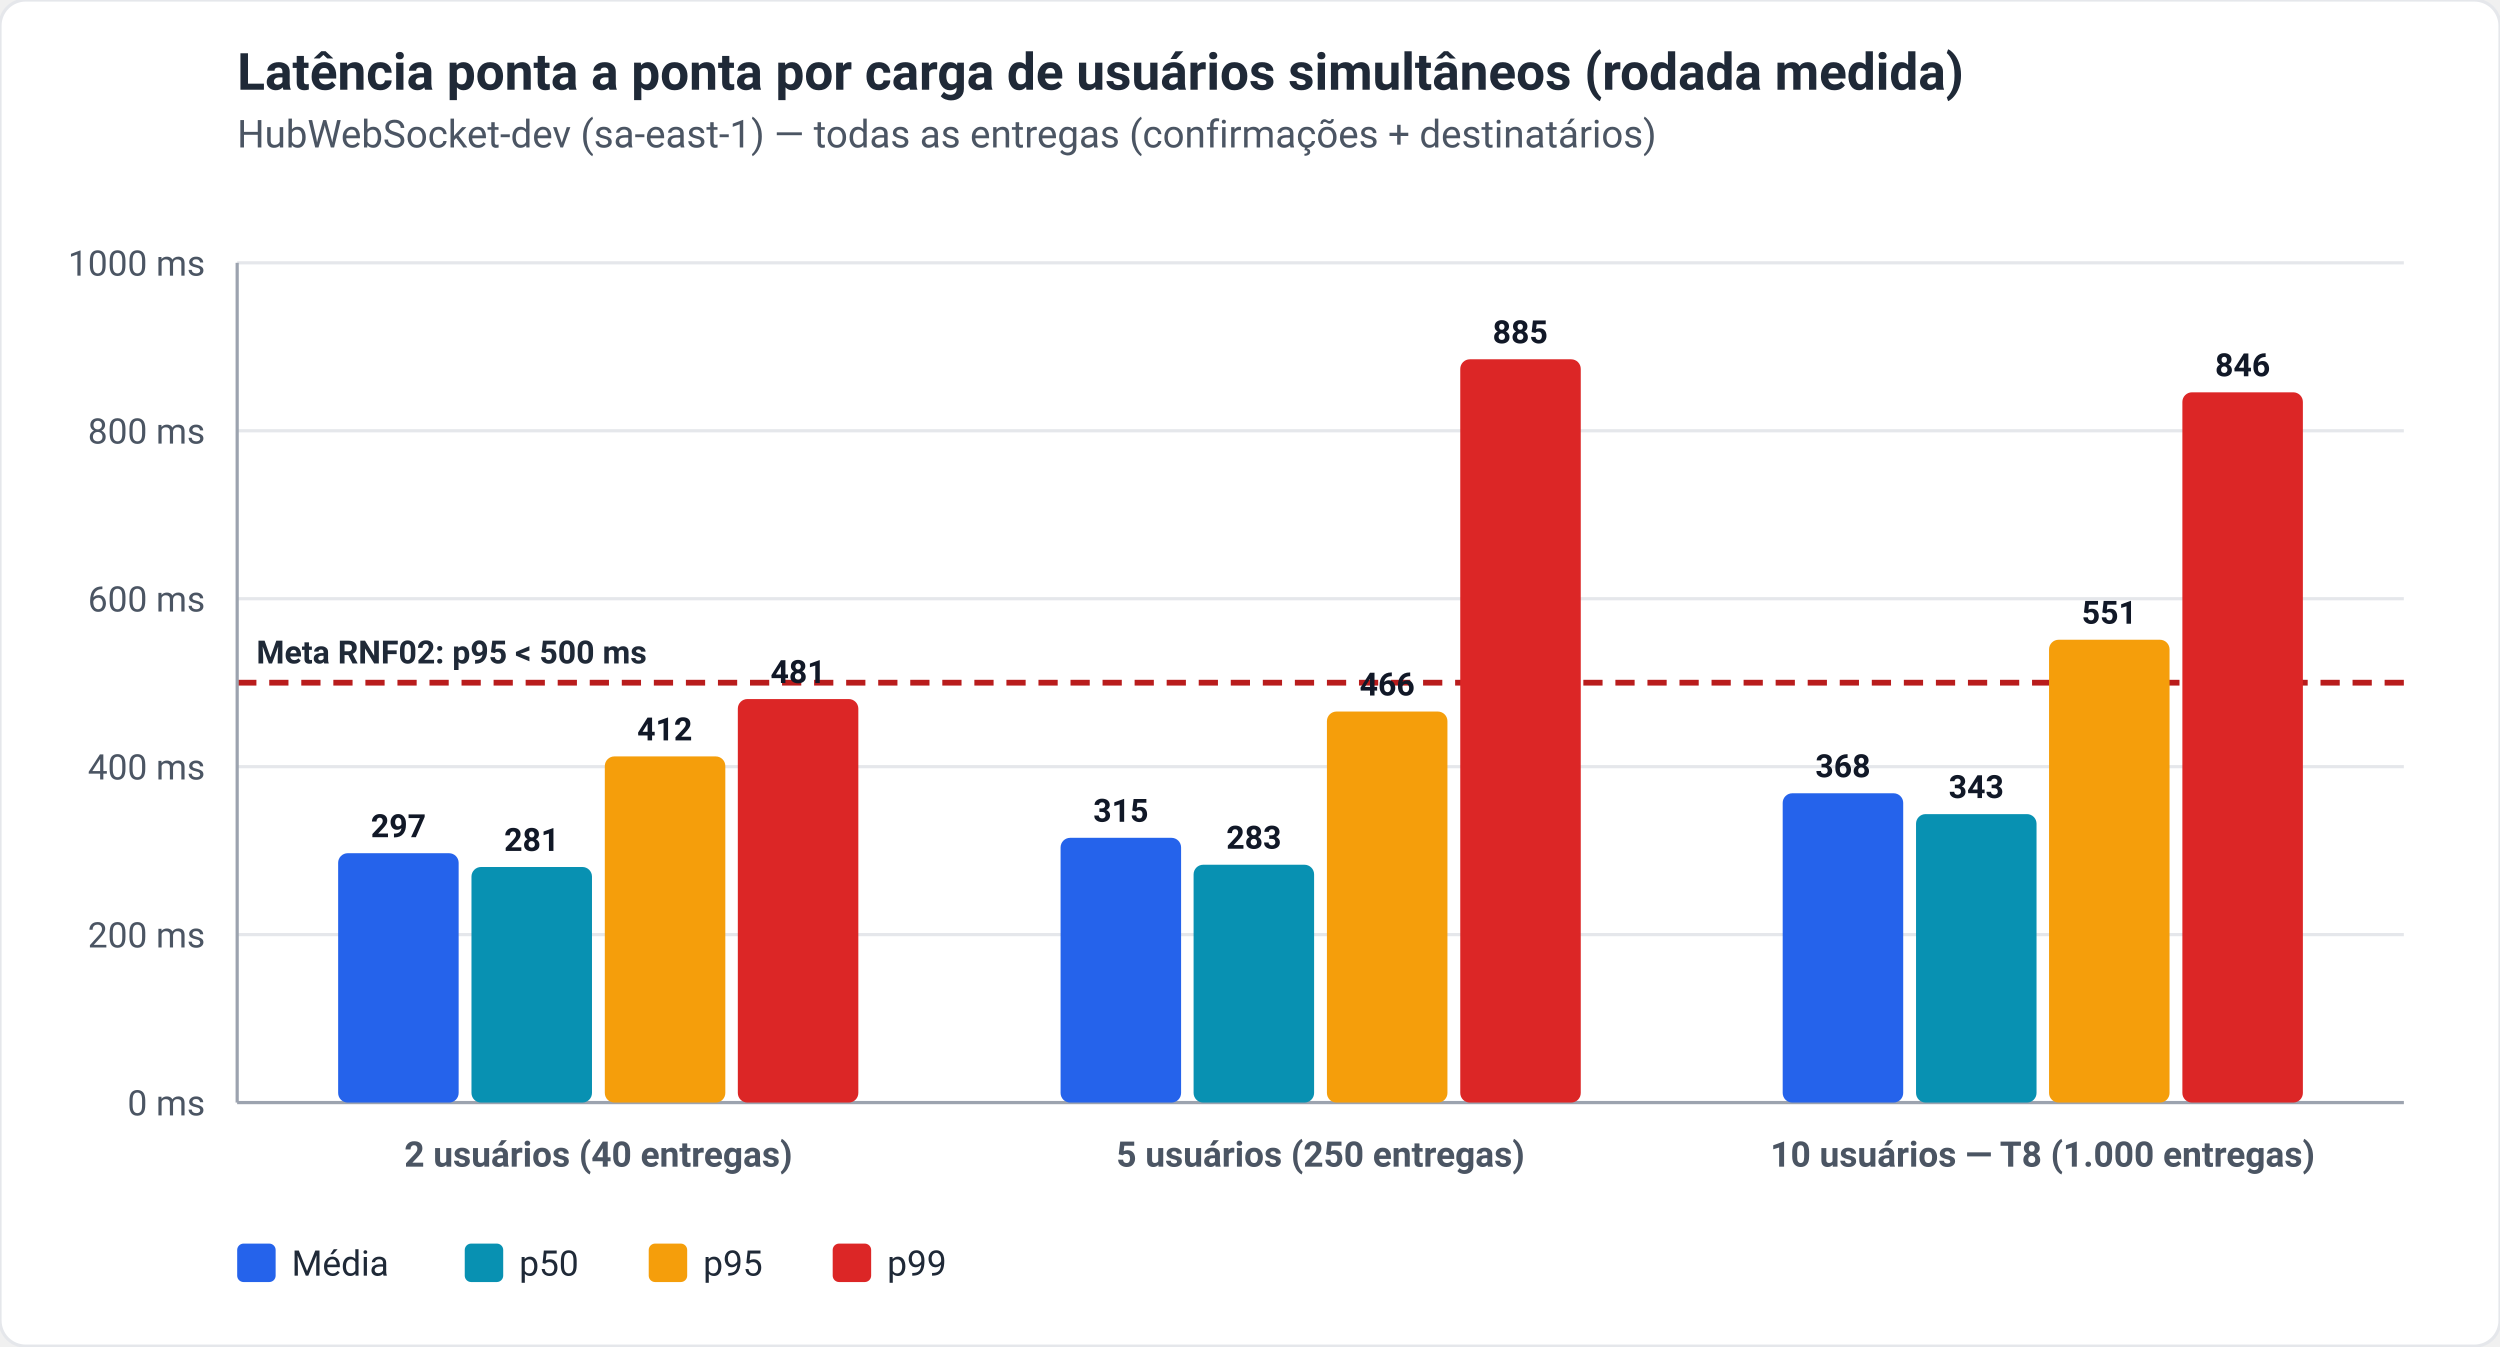
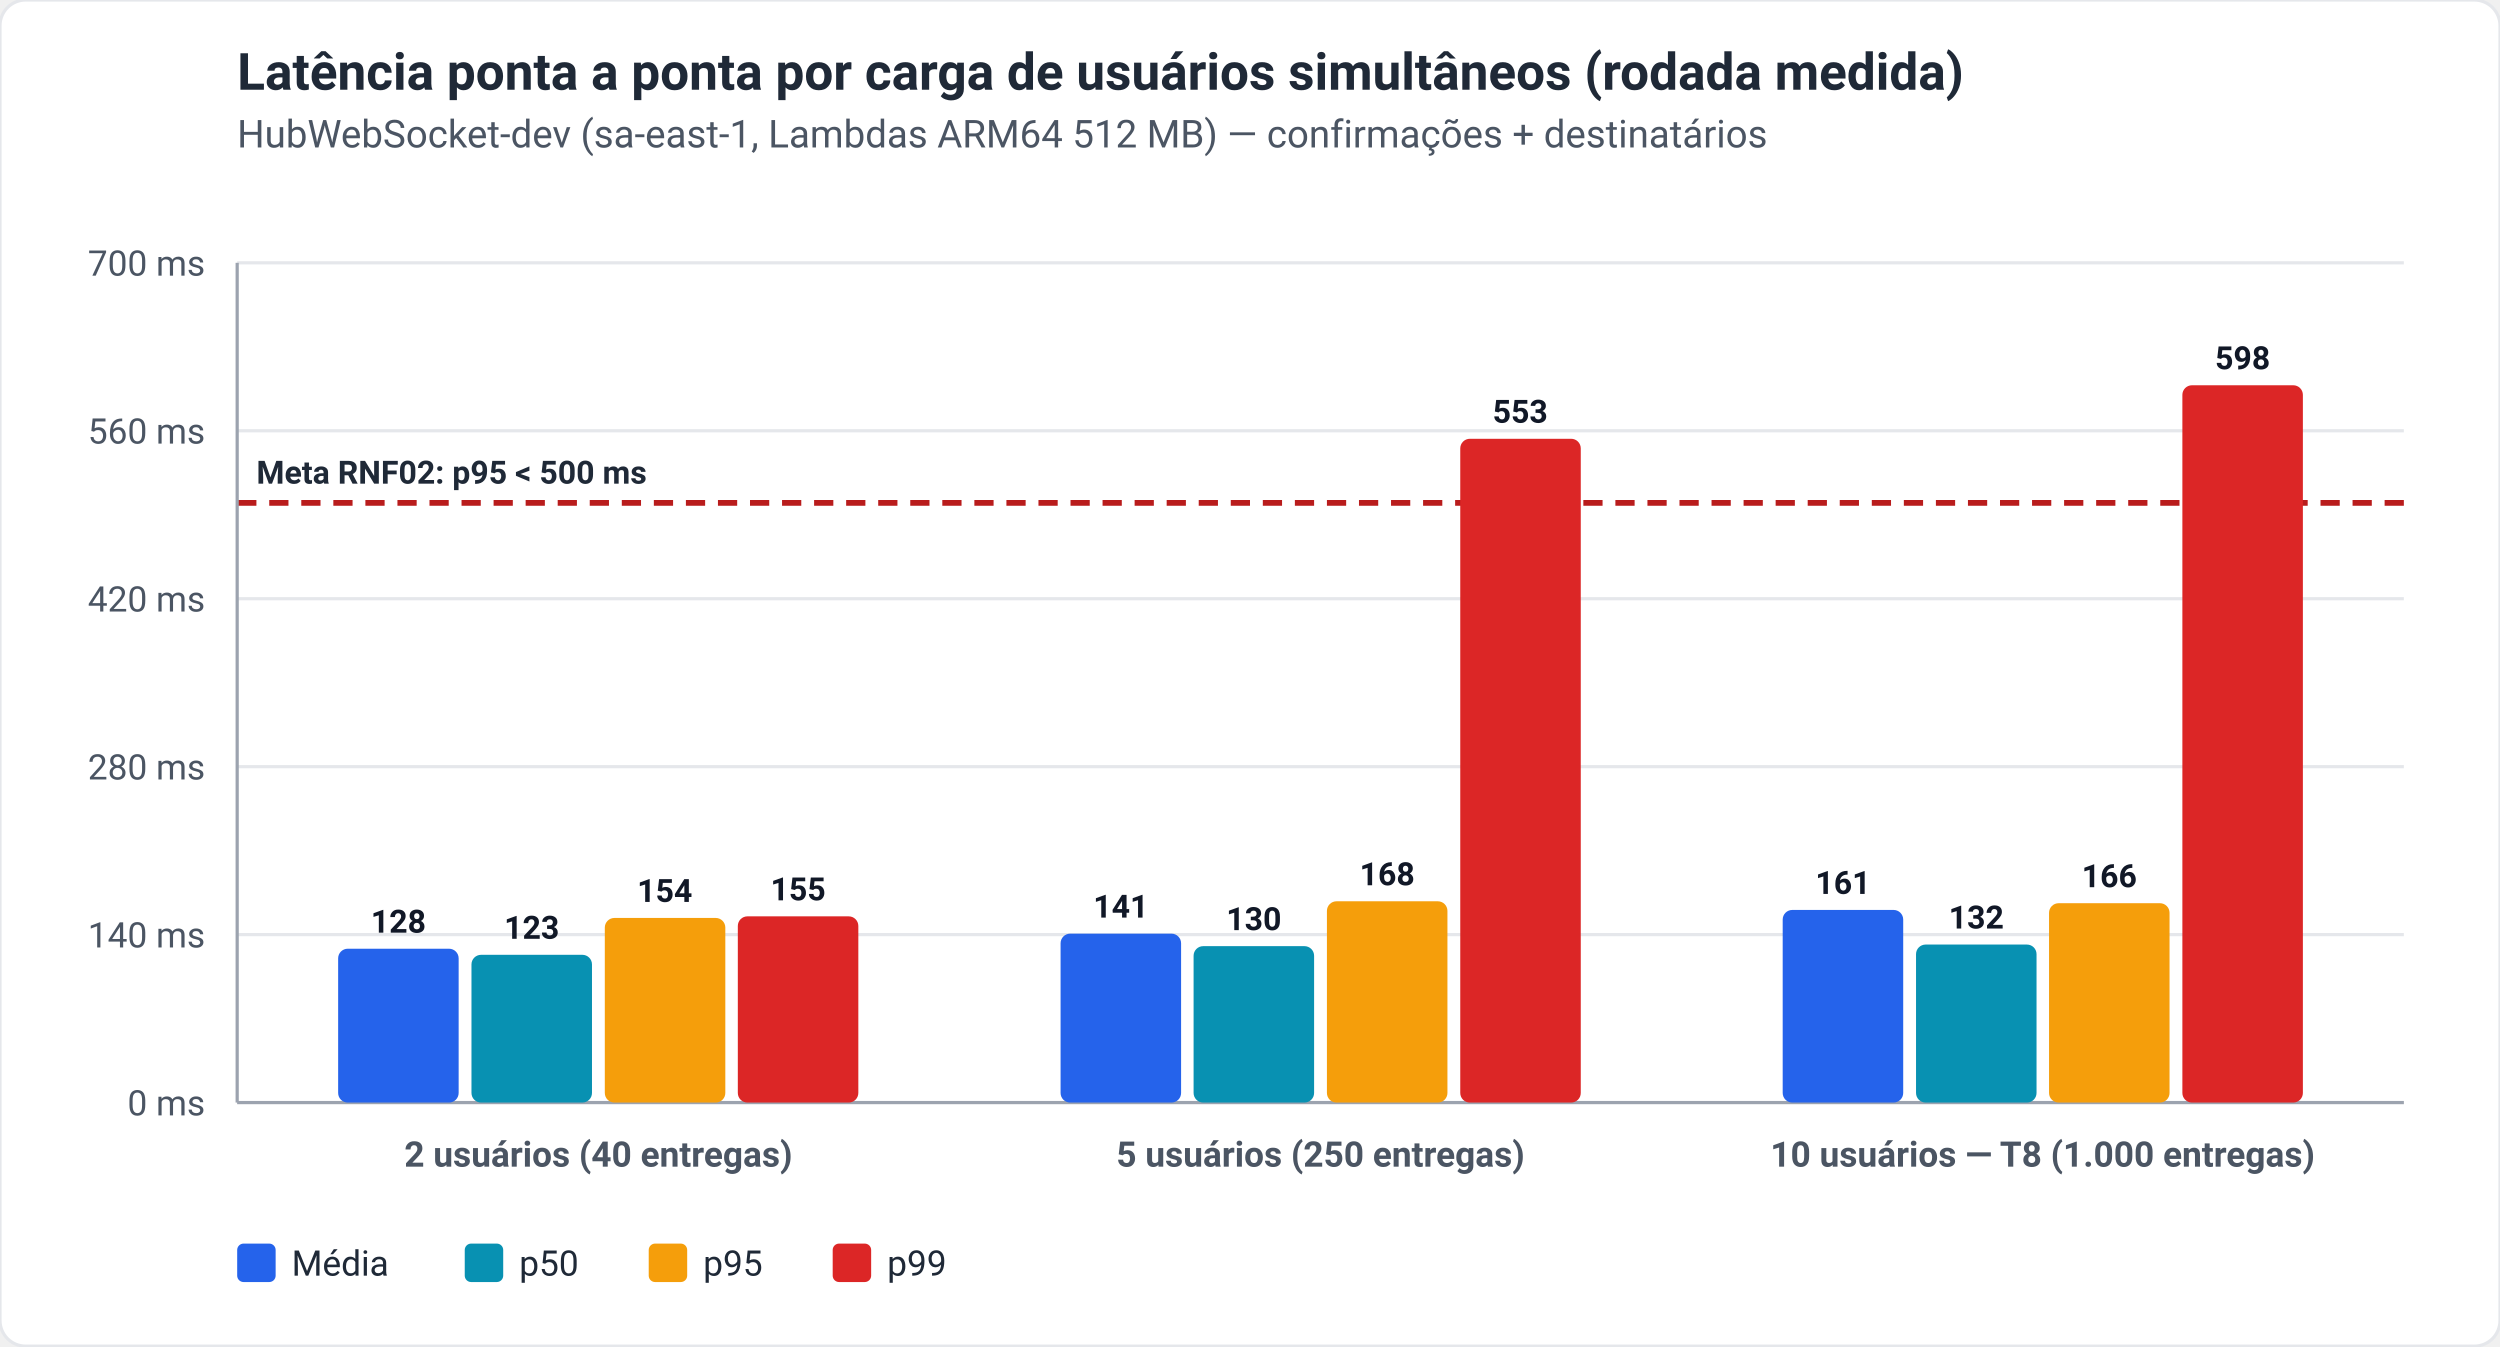
<svg xmlns="http://www.w3.org/2000/svg" viewBox="0 0 780 420" width="780" height="420" role="img" aria-label="Latência ponta a ponta por carga de usuários simultâneos (rodada medida)">
  <style>
text { font-family: -apple-system, BlinkMacSystemFont, 'Segoe UI', Roboto, sans-serif; fill: #1f2937; }
.title { font-size: 16px; font-weight: 700; }
.sub { font-size: 12px; fill: #4b5563; }
.axis { font-size: 11px; fill: #4b5563; }
.val { font-size: 10px; font-weight: 600; fill: #111827; }
.ref { font-size: 10px; font-weight: 600; }
.legend { font-size: 11px; }
</style>
  <rect width="780" height="420" rx="8" fill="#ffffff" stroke="#e5e7eb" />
  <text x="74" y="28" class="title">Latência ponta a ponta por carga de usuários simultâneos (rodada medida)</text>
-   <text x="74" y="46" class="sub">HubWebSocket-dev (sa-east-1) — todas as entregas (confirmações + destinatários)</text>
+   <text x="74" y="46" class="sub">HubWebSocket-dev (sa-east-1, Lambdas ARM64 512 MB) — confirmações + destinatários</text>
  <line x1="74" y1="344.0" x2="750" y2="344.0" stroke="#e5e7eb" />
  <text x="64" y="348.0" text-anchor="end" class="axis">0 ms</text>
  <line x1="74" y1="291.6" x2="750" y2="291.6" stroke="#e5e7eb" />
-   <text x="64" y="295.6" text-anchor="end" class="axis">200 ms</text>
+   <text x="64" y="295.6" text-anchor="end" class="axis">140 ms</text>
  <line x1="74" y1="239.2" x2="750" y2="239.2" stroke="#e5e7eb" />
-   <text x="64" y="243.2" text-anchor="end" class="axis">400 ms</text>
+   <text x="64" y="243.2" text-anchor="end" class="axis">280 ms</text>
  <line x1="74" y1="186.8" x2="750" y2="186.8" stroke="#e5e7eb" />
-   <text x="64" y="190.8" text-anchor="end" class="axis">600 ms</text>
+   <text x="64" y="190.8" text-anchor="end" class="axis">420 ms</text>
  <line x1="74" y1="134.4" x2="750" y2="134.4" stroke="#e5e7eb" />
-   <text x="64" y="138.4" text-anchor="end" class="axis">800 ms</text>
+   <text x="64" y="138.4" text-anchor="end" class="axis">560 ms</text>
  <line x1="74" y1="82.0" x2="750" y2="82.0" stroke="#e5e7eb" />
-   <text x="64" y="86.0" text-anchor="end" class="axis">1000 ms</text>
-   <line x1="74" y1="213.0" x2="750" y2="213.0" stroke="#b91c1c" stroke-width="1.8" stroke-dasharray="6,4" />
-   <text x="80" y="207.0" text-anchor="start" class="ref" fill="#b91c1c">Meta RNF02: p95 &lt; 500 ms</text>
+   <text x="64" y="86.0" text-anchor="end" class="axis">700 ms</text>
+   <line x1="74" y1="156.9" x2="750" y2="156.9" stroke="#b91c1c" stroke-width="1.8" stroke-dasharray="6,4" />
+   <text x="80" y="150.9" text-anchor="start" class="ref" fill="#b91c1c">Meta RNF02: p95 &lt; 500 ms</text>
  <line x1="74" y1="82" x2="74" y2="344" stroke="#9ca3af" />
  <line x1="74" y1="344" x2="750" y2="344" stroke="#9ca3af" />
-   <rect x="105.5" y="266.2" width="37.6" height="77.8" rx="3" fill="#2563eb" />
-   <text x="124.3" y="261.2" text-anchor="middle" class="val">297</text>
-   <rect x="147.1" y="270.5" width="37.6" height="73.5" rx="3" fill="#0891b2" />
-   <text x="165.9" y="265.5" text-anchor="middle" class="val">281</text>
-   <rect x="188.7" y="236.0" width="37.6" height="108.0" rx="3" fill="#f59e0b" />
-   <text x="207.4" y="231.0" text-anchor="middle" class="val">412</text>
-   <rect x="230.2" y="218.1" width="37.6" height="125.9" rx="3" fill="#dc2626" />
-   <text x="249.0" y="213.1" text-anchor="middle" class="val">481</text>
+   <rect x="105.5" y="296.0" width="37.6" height="48.0" rx="3" fill="#2563eb" />
+   <text x="124.3" y="291.0" text-anchor="middle" class="val">128</text>
+   <rect x="147.1" y="297.9" width="37.6" height="46.1" rx="3" fill="#0891b2" />
+   <text x="165.9" y="292.9" text-anchor="middle" class="val">123</text>
+   <rect x="188.7" y="286.4" width="37.6" height="57.6" rx="3" fill="#f59e0b" />
+   <text x="207.4" y="281.4" text-anchor="middle" class="val">154</text>
+   <rect x="230.2" y="285.9" width="37.6" height="58.1" rx="3" fill="#dc2626" />
+   <text x="249.0" y="280.9" text-anchor="middle" class="val">155</text>
  <text x="186.7" y="364" text-anchor="middle" class="axis" font-weight="600">2 usuários (40 entregas)</text>
-   <rect x="330.9" y="261.4" width="37.6" height="82.6" rx="3" fill="#2563eb" />
-   <text x="349.7" y="256.4" text-anchor="middle" class="val">315</text>
-   <rect x="372.4" y="269.8" width="37.6" height="74.2" rx="3" fill="#0891b2" />
-   <text x="391.2" y="264.8" text-anchor="middle" class="val">283</text>
-   <rect x="414.0" y="222.0" width="37.6" height="122.0" rx="3" fill="#f59e0b" />
-   <text x="432.8" y="217.0" text-anchor="middle" class="val">466</text>
-   <rect x="455.6" y="112.1" width="37.6" height="231.9" rx="3" fill="#dc2626" />
-   <text x="474.3" y="107.1" text-anchor="middle" class="val">885</text>
+   <rect x="330.9" y="291.3" width="37.6" height="52.7" rx="3" fill="#2563eb" />
+   <text x="349.7" y="286.3" text-anchor="middle" class="val">141</text>
+   <rect x="372.4" y="295.2" width="37.6" height="48.8" rx="3" fill="#0891b2" />
+   <text x="391.2" y="290.2" text-anchor="middle" class="val">130</text>
+   <rect x="414.0" y="281.2" width="37.6" height="62.8" rx="3" fill="#f59e0b" />
+   <text x="432.8" y="276.2" text-anchor="middle" class="val">168</text>
+   <rect x="455.6" y="136.9" width="37.6" height="207.1" rx="3" fill="#dc2626" />
+   <text x="474.3" y="131.9" text-anchor="middle" class="val">553</text>
  <text x="412.0" y="364" text-anchor="middle" class="axis" font-weight="600">5 usuários (250 entregas)</text>
-   <rect x="556.2" y="247.5" width="37.6" height="96.5" rx="3" fill="#2563eb" />
-   <text x="575.0" y="242.5" text-anchor="middle" class="val">368</text>
-   <rect x="597.8" y="254.0" width="37.6" height="90.0" rx="3" fill="#0891b2" />
-   <text x="616.6" y="249.0" text-anchor="middle" class="val">343</text>
-   <rect x="639.3" y="199.6" width="37.6" height="144.4" rx="3" fill="#f59e0b" />
-   <text x="658.1" y="194.6" text-anchor="middle" class="val">551</text>
-   <rect x="680.9" y="122.4" width="37.6" height="221.6" rx="3" fill="#dc2626" />
-   <text x="699.7" y="117.4" text-anchor="middle" class="val">846</text>
+   <rect x="556.2" y="283.9" width="37.6" height="60.1" rx="3" fill="#2563eb" />
+   <text x="575.0" y="278.9" text-anchor="middle" class="val">161</text>
+   <rect x="597.8" y="294.7" width="37.6" height="49.3" rx="3" fill="#0891b2" />
+   <text x="616.6" y="289.7" text-anchor="middle" class="val">132</text>
+   <rect x="639.3" y="281.8" width="37.6" height="62.2" rx="3" fill="#f59e0b" />
+   <text x="658.1" y="276.8" text-anchor="middle" class="val">166</text>
+   <rect x="680.9" y="120.2" width="37.6" height="223.8" rx="3" fill="#dc2626" />
+   <text x="699.7" y="115.2" text-anchor="middle" class="val">598</text>
  <text x="637.3" y="364" text-anchor="middle" class="axis" font-weight="600">10 usuários — T8 (1.000 entregas)</text>
  <rect x="74" y="388" width="12" height="12" rx="2" fill="#2563eb" />
  <text x="91" y="398" class="legend">Média</text>
  <rect x="145.0" y="388" width="12" height="12" rx="2" fill="#0891b2" />
  <text x="162.0" y="398" class="legend">p50</text>
  <rect x="202.4" y="388" width="12" height="12" rx="2" fill="#f59e0b" />
  <text x="219.4" y="398" class="legend">p95</text>
  <rect x="259.8" y="388" width="12" height="12" rx="2" fill="#dc2626" />
  <text x="276.8" y="398" class="legend">p99</text>
</svg>
